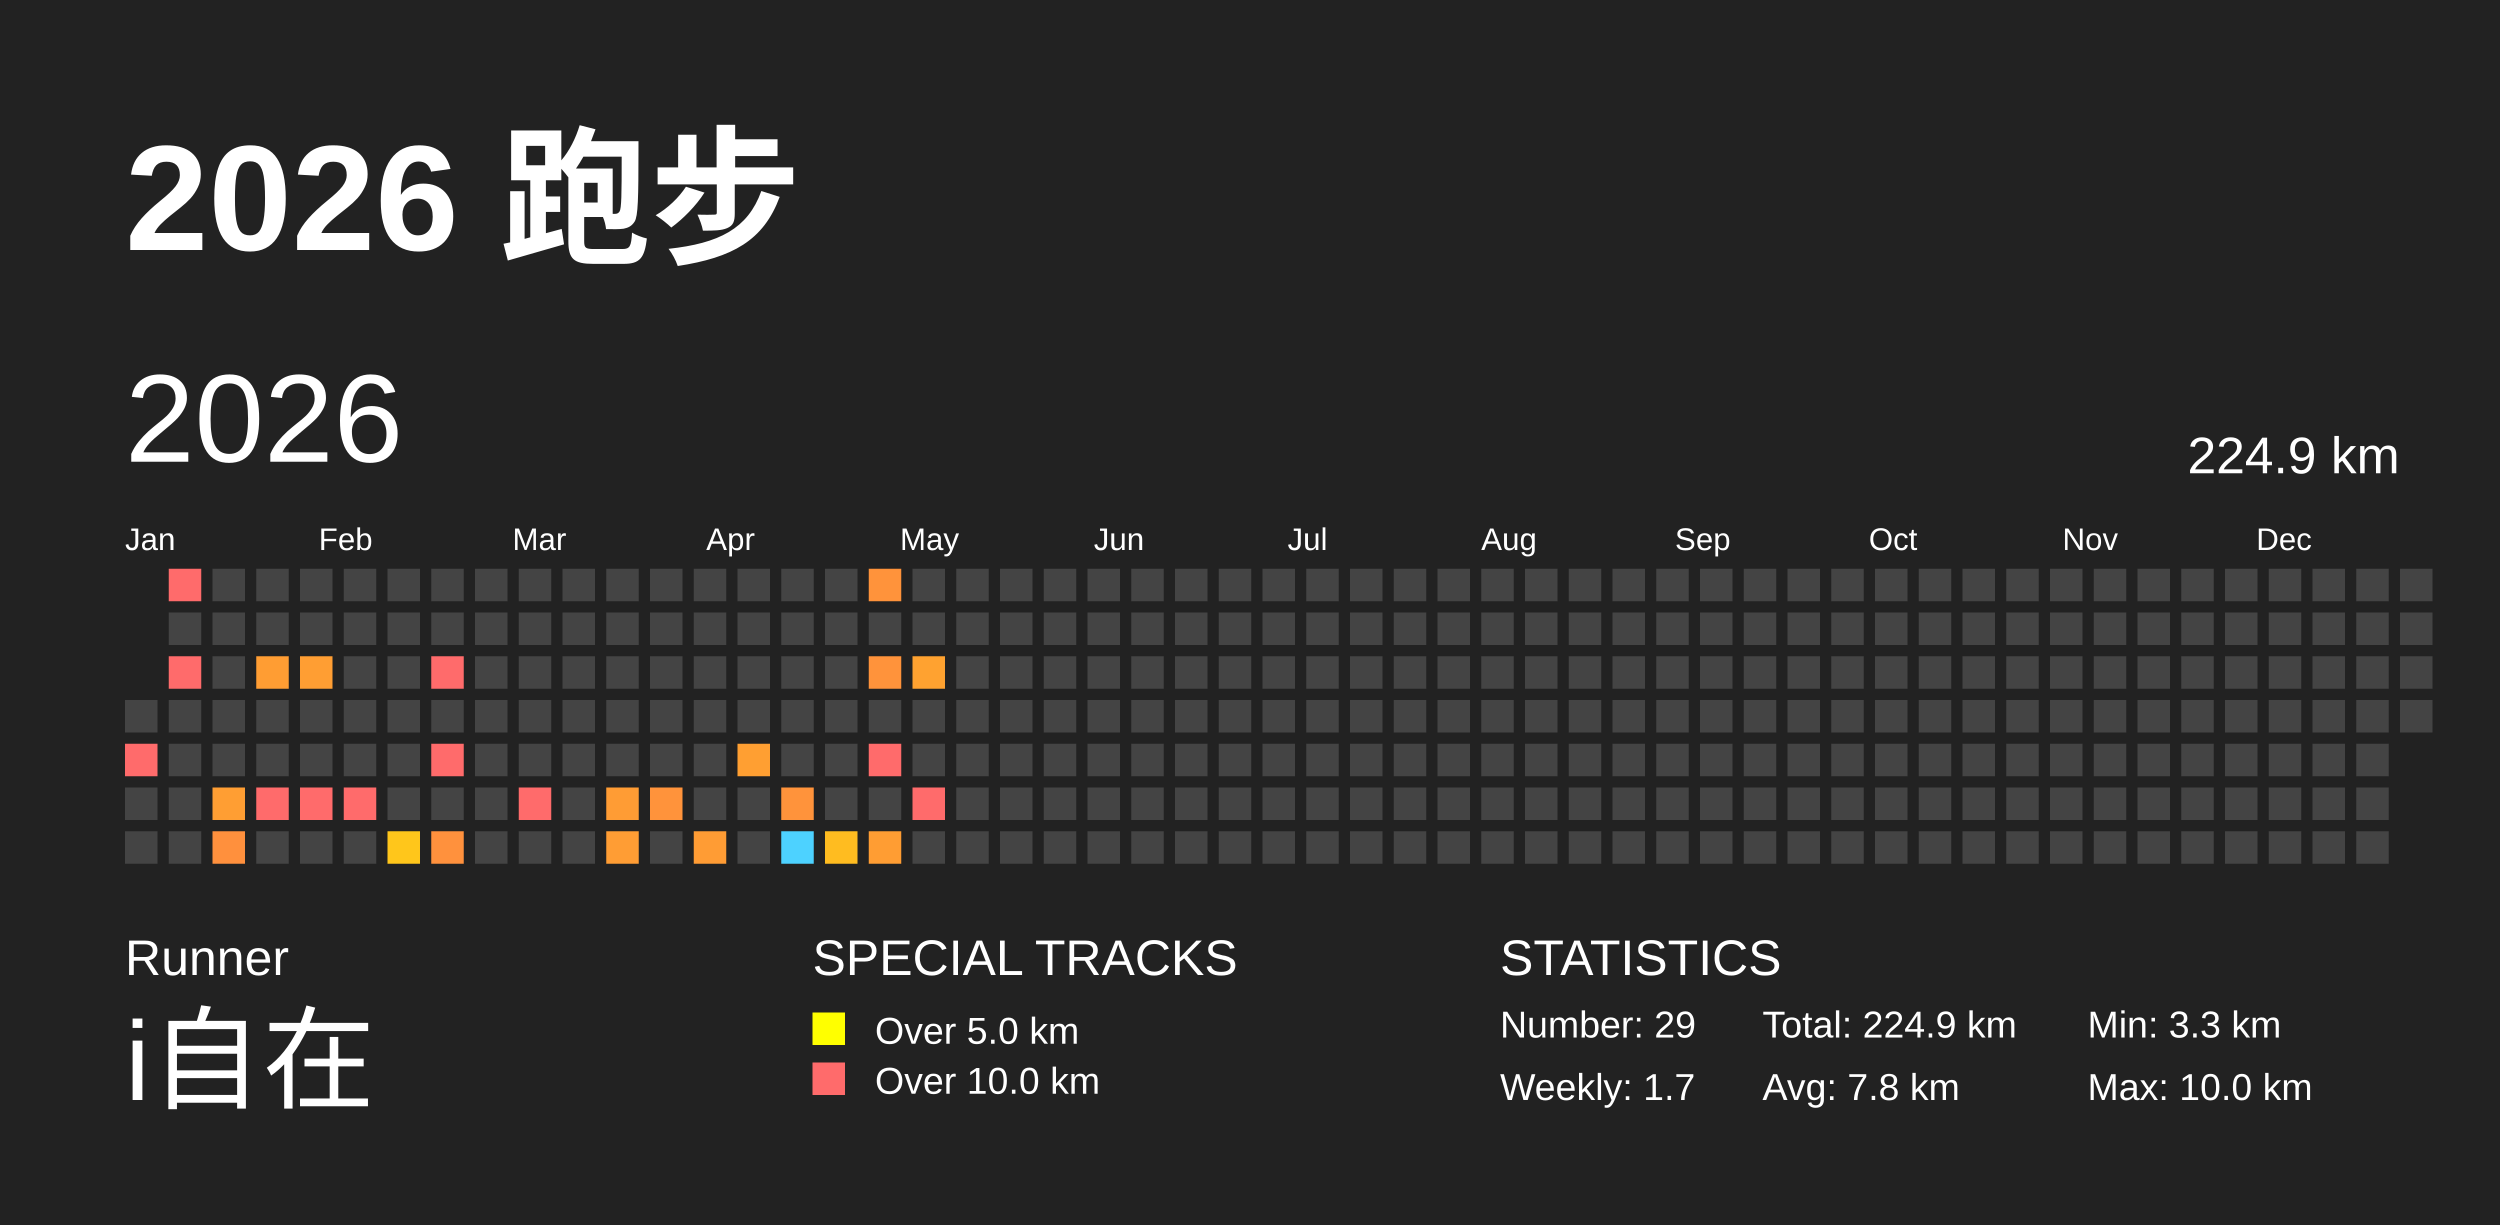
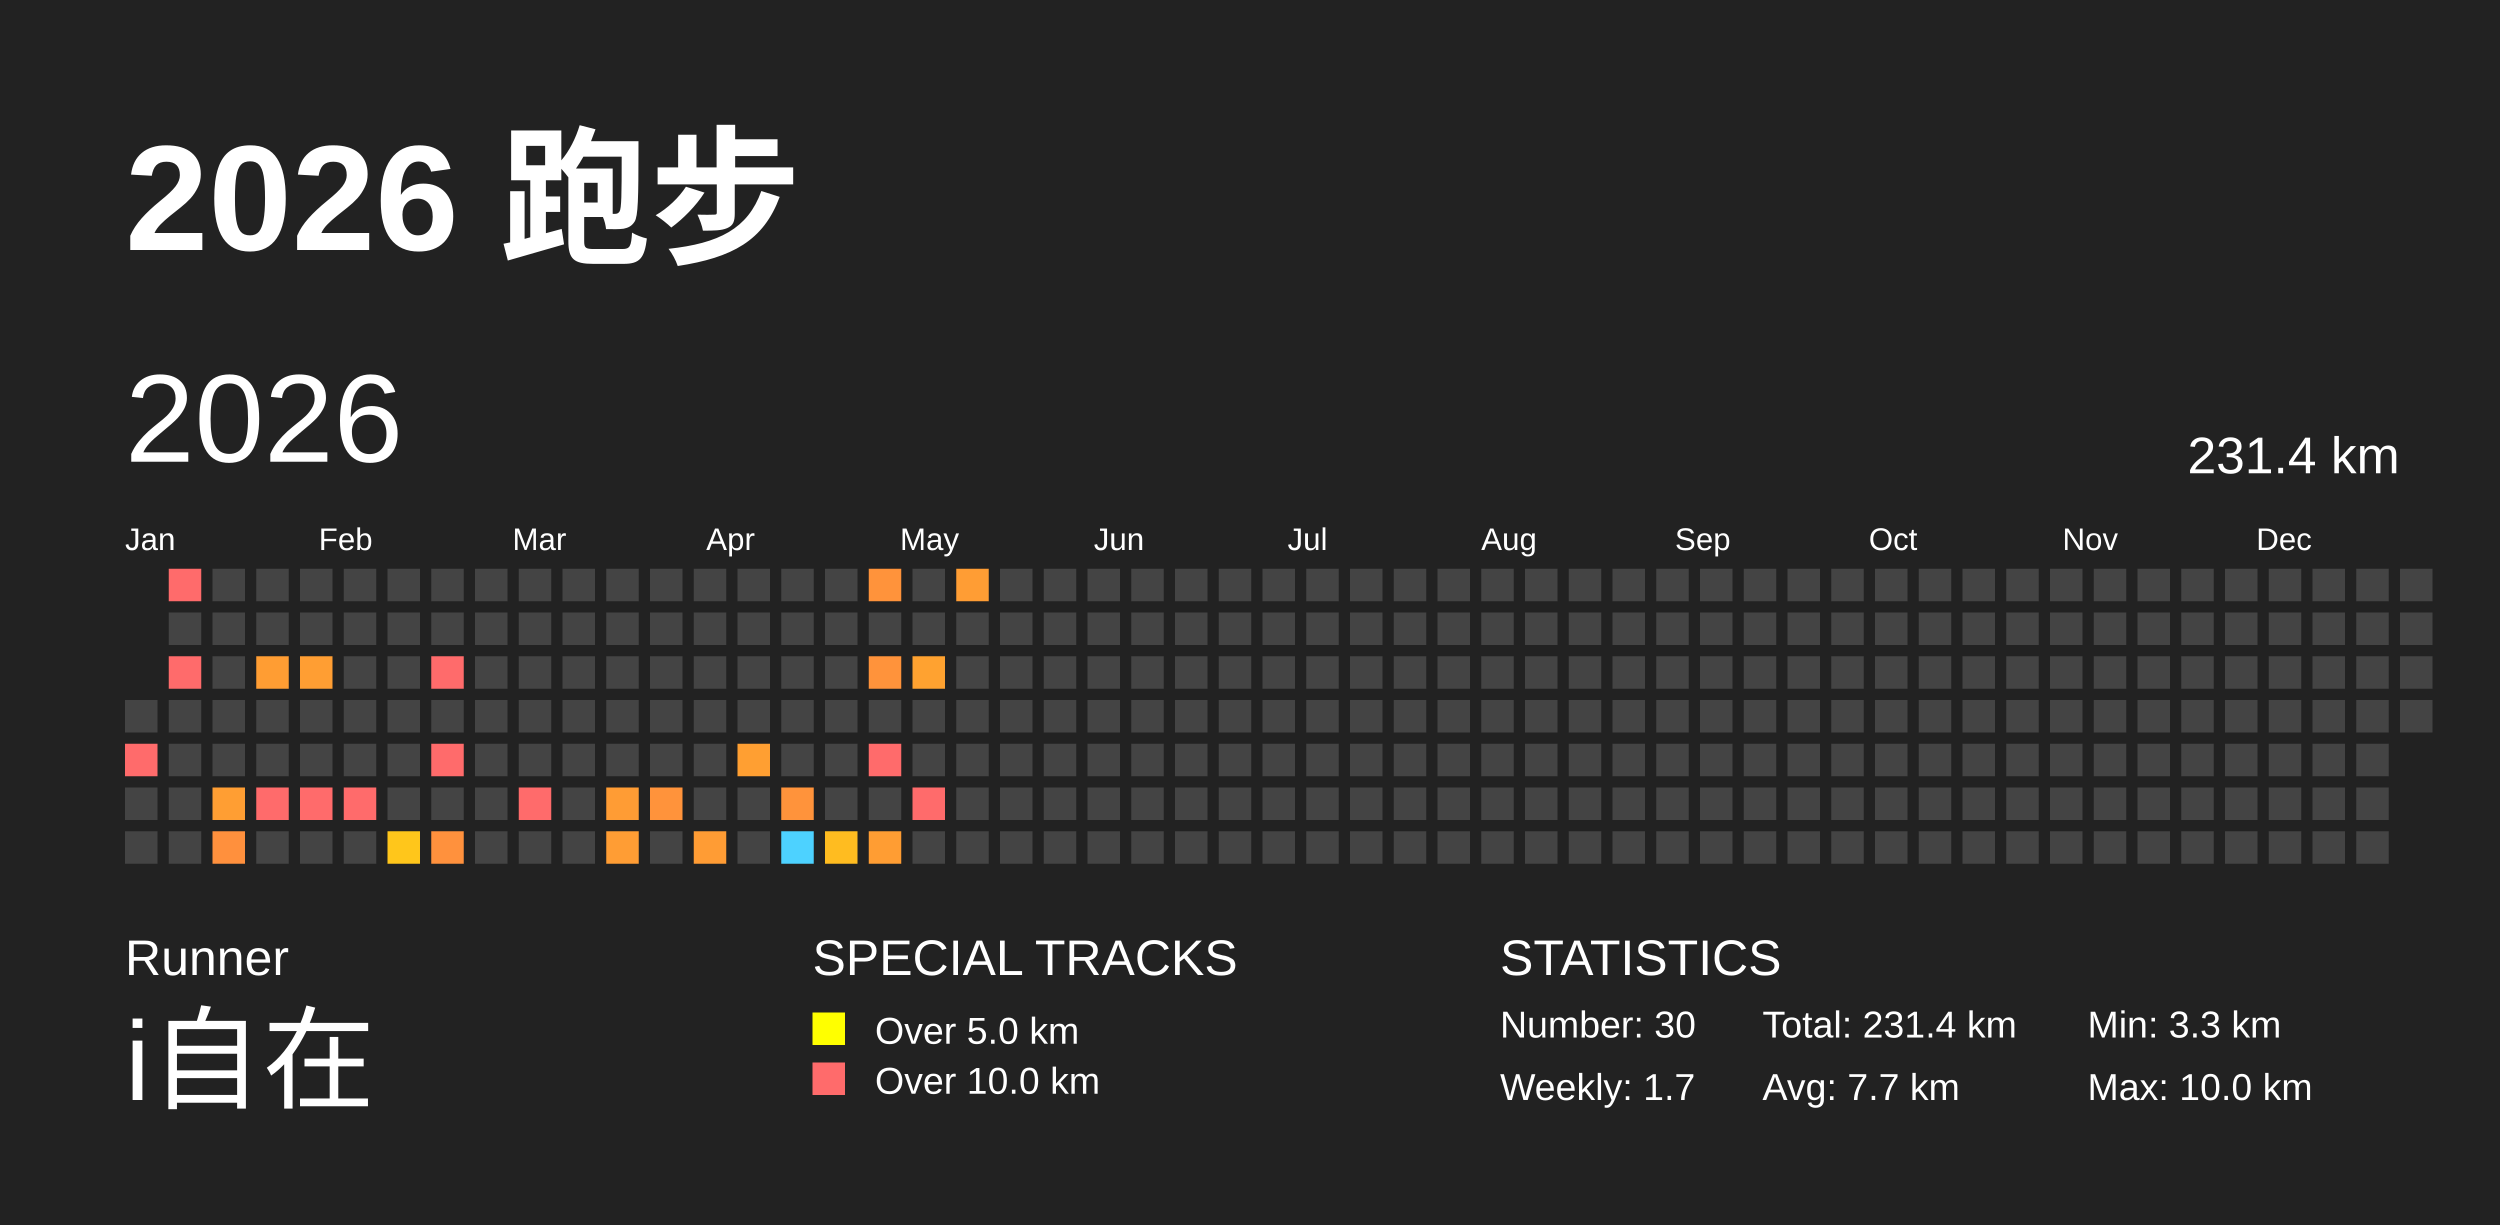
<svg xmlns="http://www.w3.org/2000/svg" baseProfile="full" height="98mm" version="1.1" viewBox="0,0,200,98" width="200mm">
  <defs />
  <rect fill="#222222" height="98" width="200" x="0" y="0" />
  <text fill="#FFFFFF" style="font-size:12px; font-family:Arial; font-weight:bold;" x="10" y="20">2026 跑步</text>
  <text fill="#FFFFFF" style="font-size:4px; font-family:Arial" x="10" y="78">Runner</text>
  <text fill="#FFFFFF" style="font-size:9px; font-family:Arial" x="10" y="88">i自在</text>
  <text fill="#FFFFFF" style="font-size:4px; font-family:Arial" x="65" y="78">SPECIAL TRACKS</text>
  <rect fill="#FFFF00" height="2.6" width="2.6" x="65" y="81" />
  <text fill="#FFFFFF" style="font-size:3px; font-family:Arial" x="70" y="83.5">Over 5.0 km</text>
  <rect fill="#FF6B6B" height="2.6" width="2.6" x="65" y="85" />
  <text fill="#FFFFFF" style="font-size:3px; font-family:Arial" x="70" y="87.5">Over 10.0 km</text>
  <text fill="#FFFFFF" style="font-size:4px; font-family:Arial" x="120" y="78">STATISTICS</text>
-   <text fill="#FFFFFF" style="font-size:3px; font-family:Arial" x="120" y="83">Number: 29</text>
+   <text fill="#FFFFFF" style="font-size:3px; font-family:Arial" x="120" y="83">Number: 30</text>
  <text fill="#FFFFFF" style="font-size:3px; font-family:Arial" x="120" y="88">Weekly: 1.7</text>
-   <text fill="#FFFFFF" style="font-size:3px; font-family:Arial" x="141" y="83">Total: 224.9 km</text>
-   <text fill="#FFFFFF" style="font-size:3px; font-family:Arial" x="141" y="88">Avg: 7.8 km</text>
+   <text fill="#FFFFFF" style="font-size:3px; font-family:Arial" x="141" y="83">Total: 231.4 km</text>
+   <text fill="#FFFFFF" style="font-size:3px; font-family:Arial" x="141" y="88">Avg: 7.7 km</text>
  <text fill="#FFFFFF" style="font-size:3px; font-family:Arial" x="167" y="83">Min: 3.3 km</text>
  <text fill="#FFFFFF" style="font-size:3px; font-family:Arial" x="167" y="88">Max: 10.0 km</text>
  <text dominant-baseline="hanging" fill="#FFFFFF" style="font-size:10.0px; font-family:Arial;" x="10" y="30">2026</text>
-   <text dominant-baseline="hanging" fill="#FFFFFF" style="font-size:4.125px; font-family:Arial;" x="175" y="35">224.9 km</text>
+   <text dominant-baseline="hanging" fill="#FFFFFF" style="font-size:4.125px; font-family:Arial;" x="175" y="35">231.4 km</text>
  <text fill="#FFFFFF" style="font-size:2.5px; font-family:Arial" x="10.0" y="44">Jan</text>
  <text fill="#FFFFFF" style="font-size:2.5px; font-family:Arial" x="25.5" y="44">Feb</text>
  <text fill="#FFFFFF" style="font-size:2.5px; font-family:Arial" x="41.0" y="44">Mar</text>
  <text fill="#FFFFFF" style="font-size:2.5px; font-family:Arial" x="56.5" y="44">Apr</text>
  <text fill="#FFFFFF" style="font-size:2.5px; font-family:Arial" x="72.0" y="44">May</text>
  <text fill="#FFFFFF" style="font-size:2.5px; font-family:Arial" x="87.5" y="44">Jun</text>
  <text fill="#FFFFFF" style="font-size:2.5px; font-family:Arial" x="103.0" y="44">Jul</text>
  <text fill="#FFFFFF" style="font-size:2.5px; font-family:Arial" x="118.5" y="44">Aug</text>
  <text fill="#FFFFFF" style="font-size:2.5px; font-family:Arial" x="134.0" y="44">Sep</text>
  <text fill="#FFFFFF" style="font-size:2.5px; font-family:Arial" x="149.5" y="44">Oct</text>
  <text fill="#FFFFFF" style="font-size:2.5px; font-family:Arial" x="165.0" y="44">Nov</text>
  <text fill="#FFFFFF" style="font-size:2.5px; font-family:Arial" x="180.5" y="44">Dec</text>
  <rect fill="#444444" height="2.6" width="2.6" x="10.0" y="56.0" />
  <rect fill="#FF6B6B" height="2.6" width="2.6" x="10.0" y="59.5" />
  <rect fill="#444444" height="2.6" width="2.6" x="10.0" y="63.0" />
  <rect fill="#444444" height="2.6" width="2.6" x="10.0" y="66.5" />
  <rect fill="#FF6B6B" height="2.6" width="2.6" x="13.5" y="45.5" />
  <rect fill="#444444" height="2.6" width="2.6" x="13.5" y="49.0" />
  <rect fill="#FF6B6B" height="2.6" width="2.6" x="13.5" y="52.5" />
  <rect fill="#444444" height="2.6" width="2.6" x="13.5" y="56.0" />
  <rect fill="#444444" height="2.6" width="2.6" x="13.5" y="59.5" />
  <rect fill="#444444" height="2.6" width="2.6" x="13.5" y="63.0" />
  <rect fill="#444444" height="2.6" width="2.6" x="13.5" y="66.5" />
  <rect fill="#444444" height="2.6" width="2.6" x="17.0" y="45.5" />
  <rect fill="#444444" height="2.6" width="2.6" x="17.0" y="49.0" />
  <rect fill="#444444" height="2.6" width="2.6" x="17.0" y="52.5" />
  <rect fill="#444444" height="2.6" width="2.6" x="17.0" y="56.0" />
  <rect fill="#444444" height="2.6" width="2.6" x="17.0" y="59.5" />
  <rect fill="#ff9e33" height="2.6" width="2.6" x="17.0" y="63.0" />
  <rect fill="#ff903d" height="2.6" width="2.6" x="17.0" y="66.5" />
  <rect fill="#444444" height="2.6" width="2.6" x="20.5" y="45.5" />
  <rect fill="#444444" height="2.6" width="2.6" x="20.5" y="49.0" />
  <rect fill="#ff9d33" height="2.6" width="2.6" x="20.5" y="52.5" />
  <rect fill="#444444" height="2.6" width="2.6" x="20.5" y="56.0" />
  <rect fill="#444444" height="2.6" width="2.6" x="20.5" y="59.5" />
  <rect fill="#FF6B6B" height="2.6" width="2.6" x="20.5" y="63.0" />
  <rect fill="#444444" height="2.6" width="2.6" x="20.5" y="66.5" />
  <rect fill="#444444" height="2.6" width="2.6" x="24.0" y="45.5" />
  <rect fill="#444444" height="2.6" width="2.6" x="24.0" y="49.0" />
  <rect fill="#ff9e33" height="2.6" width="2.6" x="24.0" y="52.5" />
  <rect fill="#444444" height="2.6" width="2.6" x="24.0" y="56.0" />
  <rect fill="#444444" height="2.6" width="2.6" x="24.0" y="59.5" />
  <rect fill="#FF6B6B" height="2.6" width="2.6" x="24.0" y="63.0" />
  <rect fill="#444444" height="2.6" width="2.6" x="24.0" y="66.5" />
  <rect fill="#444444" height="2.6" width="2.6" x="27.5" y="45.5" />
  <rect fill="#444444" height="2.6" width="2.6" x="27.5" y="49.0" />
  <rect fill="#444444" height="2.6" width="2.6" x="27.5" y="52.5" />
  <rect fill="#444444" height="2.6" width="2.6" x="27.5" y="56.0" />
  <rect fill="#444444" height="2.6" width="2.6" x="27.5" y="59.5" />
  <rect fill="#FF6B6B" height="2.6" width="2.6" x="27.5" y="63.0" />
  <rect fill="#444444" height="2.6" width="2.6" x="27.5" y="66.5" />
  <rect fill="#444444" height="2.6" width="2.6" x="31.0" y="45.5" />
  <rect fill="#444444" height="2.6" width="2.6" x="31.0" y="49.0" />
  <rect fill="#444444" height="2.6" width="2.6" x="31.0" y="52.5" />
  <rect fill="#444444" height="2.6" width="2.6" x="31.0" y="56.0" />
  <rect fill="#444444" height="2.6" width="2.6" x="31.0" y="59.5" />
  <rect fill="#444444" height="2.6" width="2.6" x="31.0" y="63.0" />
  <rect fill="#ffc61b" height="2.6" width="2.6" x="31.0" y="66.5" />
  <rect fill="#444444" height="2.6" width="2.6" x="34.5" y="45.5" />
  <rect fill="#444444" height="2.6" width="2.6" x="34.5" y="49.0" />
  <rect fill="#FF6B6B" height="2.6" width="2.6" x="34.5" y="52.5" />
  <rect fill="#444444" height="2.6" width="2.6" x="34.5" y="56.0" />
  <rect fill="#FF6B6B" height="2.6" width="2.6" x="34.5" y="59.5" />
  <rect fill="#444444" height="2.6" width="2.6" x="34.5" y="63.0" />
  <rect fill="#ff913d" height="2.6" width="2.6" x="34.5" y="66.5" />
  <rect fill="#444444" height="2.6" width="2.6" x="38.0" y="45.5" />
  <rect fill="#444444" height="2.6" width="2.6" x="38.0" y="49.0" />
  <rect fill="#444444" height="2.6" width="2.6" x="38.0" y="52.5" />
  <rect fill="#444444" height="2.6" width="2.6" x="38.0" y="56.0" />
  <rect fill="#444444" height="2.6" width="2.6" x="38.0" y="59.5" />
  <rect fill="#444444" height="2.6" width="2.6" x="38.0" y="63.0" />
  <rect fill="#444444" height="2.6" width="2.6" x="38.0" y="66.5" />
  <rect fill="#444444" height="2.6" width="2.6" x="41.5" y="45.5" />
  <rect fill="#444444" height="2.6" width="2.6" x="41.5" y="49.0" />
  <rect fill="#444444" height="2.6" width="2.6" x="41.5" y="52.5" />
  <rect fill="#444444" height="2.6" width="2.6" x="41.5" y="56.0" />
  <rect fill="#444444" height="2.6" width="2.6" x="41.5" y="59.5" />
  <rect fill="#FF6B6B" height="2.6" width="2.6" x="41.5" y="63.0" />
  <rect fill="#444444" height="2.6" width="2.6" x="41.5" y="66.5" />
  <rect fill="#444444" height="2.6" width="2.6" x="45.0" y="45.5" />
  <rect fill="#444444" height="2.6" width="2.6" x="45.0" y="49.0" />
  <rect fill="#444444" height="2.6" width="2.6" x="45.0" y="52.5" />
  <rect fill="#444444" height="2.6" width="2.6" x="45.0" y="56.0" />
  <rect fill="#444444" height="2.6" width="2.6" x="45.0" y="59.5" />
  <rect fill="#444444" height="2.6" width="2.6" x="45.0" y="63.0" />
  <rect fill="#444444" height="2.6" width="2.6" x="45.0" y="66.5" />
  <rect fill="#444444" height="2.6" width="2.6" x="48.5" y="45.5" />
  <rect fill="#444444" height="2.6" width="2.6" x="48.5" y="49.0" />
  <rect fill="#444444" height="2.6" width="2.6" x="48.5" y="52.5" />
  <rect fill="#444444" height="2.6" width="2.6" x="48.5" y="56.0" />
  <rect fill="#444444" height="2.6" width="2.6" x="48.5" y="59.5" />
  <rect fill="#ff9c34" height="2.6" width="2.6" x="48.5" y="63.0" />
  <rect fill="#ff9d34" height="2.6" width="2.6" x="48.5" y="66.5" />
  <rect fill="#444444" height="2.6" width="2.6" x="52.0" y="45.5" />
  <rect fill="#444444" height="2.6" width="2.6" x="52.0" y="49.0" />
  <rect fill="#444444" height="2.6" width="2.6" x="52.0" y="52.5" />
  <rect fill="#444444" height="2.6" width="2.6" x="52.0" y="56.0" />
  <rect fill="#444444" height="2.6" width="2.6" x="52.0" y="59.5" />
  <rect fill="#ff933b" height="2.6" width="2.6" x="52.0" y="63.0" />
  <rect fill="#444444" height="2.6" width="2.6" x="52.0" y="66.5" />
  <rect fill="#444444" height="2.6" width="2.6" x="55.5" y="45.5" />
  <rect fill="#444444" height="2.6" width="2.6" x="55.5" y="49.0" />
  <rect fill="#444444" height="2.6" width="2.6" x="55.5" y="52.5" />
  <rect fill="#444444" height="2.6" width="2.6" x="55.5" y="56.0" />
  <rect fill="#444444" height="2.6" width="2.6" x="55.5" y="59.5" />
  <rect fill="#444444" height="2.6" width="2.6" x="55.5" y="63.0" />
  <rect fill="#ff9c34" height="2.6" width="2.6" x="55.5" y="66.5" />
  <rect fill="#444444" height="2.6" width="2.6" x="59.0" y="45.5" />
  <rect fill="#444444" height="2.6" width="2.6" x="59.0" y="49.0" />
  <rect fill="#444444" height="2.6" width="2.6" x="59.0" y="52.5" />
  <rect fill="#444444" height="2.6" width="2.6" x="59.0" y="56.0" />
  <rect fill="#ff9f32" height="2.6" width="2.6" x="59.0" y="59.5" />
  <rect fill="#444444" height="2.6" width="2.6" x="59.0" y="63.0" />
  <rect fill="#444444" height="2.6" width="2.6" x="59.0" y="66.5" />
  <rect fill="#444444" height="2.6" width="2.6" x="62.5" y="45.5" />
  <rect fill="#444444" height="2.6" width="2.6" x="62.5" y="49.0" />
  <rect fill="#444444" height="2.6" width="2.6" x="62.5" y="52.5" />
  <rect fill="#444444" height="2.6" width="2.6" x="62.5" y="56.0" />
  <rect fill="#444444" height="2.6" width="2.6" x="62.5" y="59.5" />
  <rect fill="#ff933b" height="2.6" width="2.6" x="62.5" y="63.0" />
  <rect fill="#4dd2ff" height="2.6" width="2.6" x="62.5" y="66.5" />
  <rect fill="#444444" height="2.6" width="2.6" x="66.0" y="45.5" />
  <rect fill="#444444" height="2.6" width="2.6" x="66.0" y="49.0" />
  <rect fill="#444444" height="2.6" width="2.6" x="66.0" y="52.5" />
  <rect fill="#444444" height="2.6" width="2.6" x="66.0" y="56.0" />
  <rect fill="#444444" height="2.6" width="2.6" x="66.0" y="59.5" />
  <rect fill="#444444" height="2.6" width="2.6" x="66.0" y="63.0" />
  <rect fill="#ffbc20" height="2.6" width="2.6" x="66.0" y="66.5" />
  <rect fill="#ff933b" height="2.6" width="2.6" x="69.5" y="45.5" />
  <rect fill="#444444" height="2.6" width="2.6" x="69.5" y="49.0" />
  <rect fill="#ff933b" height="2.6" width="2.6" x="69.5" y="52.5" />
  <rect fill="#444444" height="2.6" width="2.6" x="69.5" y="56.0" />
  <rect fill="#FF6B6B" height="2.6" width="2.6" x="69.5" y="59.5" />
  <rect fill="#444444" height="2.6" width="2.6" x="69.5" y="63.0" />
  <rect fill="#ff9d33" height="2.6" width="2.6" x="69.5" y="66.5" />
  <rect fill="#444444" height="2.6" width="2.6" x="73.0" y="45.5" />
  <rect fill="#444444" height="2.6" width="2.6" x="73.0" y="49.0" />
  <rect fill="#ffa230" height="2.6" width="2.6" x="73.0" y="52.5" />
  <rect fill="#444444" height="2.6" width="2.6" x="73.0" y="56.0" />
  <rect fill="#444444" height="2.6" width="2.6" x="73.0" y="59.5" />
  <rect fill="#FF6B6B" height="2.6" width="2.6" x="73.0" y="63.0" />
  <rect fill="#444444" height="2.6" width="2.6" x="73.0" y="66.5" />
-   <rect fill="#444444" height="2.6" width="2.6" x="76.5" y="45.5" />
+   <rect fill="#ff9d34" height="2.6" width="2.6" x="76.5" y="45.5" />
  <rect fill="#444444" height="2.6" width="2.6" x="76.5" y="49.0" />
  <rect fill="#444444" height="2.6" width="2.6" x="76.5" y="52.5" />
  <rect fill="#444444" height="2.6" width="2.6" x="76.5" y="56.0" />
  <rect fill="#444444" height="2.6" width="2.6" x="76.5" y="59.5" />
  <rect fill="#444444" height="2.6" width="2.6" x="76.5" y="63.0" />
  <rect fill="#444444" height="2.6" width="2.6" x="76.5" y="66.5" />
  <rect fill="#444444" height="2.6" width="2.6" x="80.0" y="45.5" />
  <rect fill="#444444" height="2.6" width="2.6" x="80.0" y="49.0" />
  <rect fill="#444444" height="2.6" width="2.6" x="80.0" y="52.5" />
  <rect fill="#444444" height="2.6" width="2.6" x="80.0" y="56.0" />
  <rect fill="#444444" height="2.6" width="2.6" x="80.0" y="59.5" />
  <rect fill="#444444" height="2.6" width="2.6" x="80.0" y="63.0" />
  <rect fill="#444444" height="2.6" width="2.6" x="80.0" y="66.5" />
  <rect fill="#444444" height="2.6" width="2.6" x="83.5" y="45.5" />
  <rect fill="#444444" height="2.6" width="2.6" x="83.5" y="49.0" />
  <rect fill="#444444" height="2.6" width="2.6" x="83.5" y="52.5" />
  <rect fill="#444444" height="2.6" width="2.6" x="83.5" y="56.0" />
  <rect fill="#444444" height="2.6" width="2.6" x="83.5" y="59.5" />
  <rect fill="#444444" height="2.6" width="2.6" x="83.5" y="63.0" />
  <rect fill="#444444" height="2.6" width="2.6" x="83.5" y="66.5" />
  <rect fill="#444444" height="2.6" width="2.6" x="87.0" y="45.5" />
  <rect fill="#444444" height="2.6" width="2.6" x="87.0" y="49.0" />
  <rect fill="#444444" height="2.6" width="2.6" x="87.0" y="52.5" />
  <rect fill="#444444" height="2.6" width="2.6" x="87.0" y="56.0" />
  <rect fill="#444444" height="2.6" width="2.6" x="87.0" y="59.5" />
  <rect fill="#444444" height="2.6" width="2.6" x="87.0" y="63.0" />
  <rect fill="#444444" height="2.6" width="2.6" x="87.0" y="66.5" />
  <rect fill="#444444" height="2.6" width="2.6" x="90.5" y="45.5" />
  <rect fill="#444444" height="2.6" width="2.6" x="90.5" y="49.0" />
  <rect fill="#444444" height="2.6" width="2.6" x="90.5" y="52.5" />
  <rect fill="#444444" height="2.6" width="2.6" x="90.5" y="56.0" />
  <rect fill="#444444" height="2.6" width="2.6" x="90.5" y="59.5" />
  <rect fill="#444444" height="2.6" width="2.6" x="90.5" y="63.0" />
  <rect fill="#444444" height="2.6" width="2.6" x="90.5" y="66.5" />
  <rect fill="#444444" height="2.6" width="2.6" x="94.0" y="45.5" />
  <rect fill="#444444" height="2.6" width="2.6" x="94.0" y="49.0" />
  <rect fill="#444444" height="2.6" width="2.6" x="94.0" y="52.5" />
  <rect fill="#444444" height="2.6" width="2.6" x="94.0" y="56.0" />
  <rect fill="#444444" height="2.6" width="2.6" x="94.0" y="59.5" />
  <rect fill="#444444" height="2.6" width="2.6" x="94.0" y="63.0" />
  <rect fill="#444444" height="2.6" width="2.6" x="94.0" y="66.5" />
  <rect fill="#444444" height="2.6" width="2.6" x="97.5" y="45.5" />
  <rect fill="#444444" height="2.6" width="2.6" x="97.5" y="49.0" />
  <rect fill="#444444" height="2.6" width="2.6" x="97.5" y="52.5" />
  <rect fill="#444444" height="2.6" width="2.6" x="97.5" y="56.0" />
  <rect fill="#444444" height="2.6" width="2.6" x="97.5" y="59.5" />
  <rect fill="#444444" height="2.6" width="2.6" x="97.5" y="63.0" />
  <rect fill="#444444" height="2.6" width="2.6" x="97.5" y="66.5" />
  <rect fill="#444444" height="2.6" width="2.6" x="101.0" y="45.5" />
  <rect fill="#444444" height="2.6" width="2.6" x="101.0" y="49.0" />
  <rect fill="#444444" height="2.6" width="2.6" x="101.0" y="52.5" />
  <rect fill="#444444" height="2.6" width="2.6" x="101.0" y="56.0" />
  <rect fill="#444444" height="2.6" width="2.6" x="101.0" y="59.5" />
  <rect fill="#444444" height="2.6" width="2.6" x="101.0" y="63.0" />
  <rect fill="#444444" height="2.6" width="2.6" x="101.0" y="66.5" />
  <rect fill="#444444" height="2.6" width="2.6" x="104.5" y="45.5" />
  <rect fill="#444444" height="2.6" width="2.6" x="104.5" y="49.0" />
  <rect fill="#444444" height="2.6" width="2.6" x="104.5" y="52.5" />
  <rect fill="#444444" height="2.6" width="2.6" x="104.5" y="56.0" />
  <rect fill="#444444" height="2.6" width="2.6" x="104.5" y="59.5" />
  <rect fill="#444444" height="2.6" width="2.6" x="104.5" y="63.0" />
  <rect fill="#444444" height="2.6" width="2.6" x="104.5" y="66.5" />
  <rect fill="#444444" height="2.6" width="2.6" x="108.0" y="45.5" />
  <rect fill="#444444" height="2.6" width="2.6" x="108.0" y="49.0" />
  <rect fill="#444444" height="2.6" width="2.6" x="108.0" y="52.5" />
  <rect fill="#444444" height="2.6" width="2.6" x="108.0" y="56.0" />
  <rect fill="#444444" height="2.6" width="2.6" x="108.0" y="59.5" />
  <rect fill="#444444" height="2.6" width="2.6" x="108.0" y="63.0" />
  <rect fill="#444444" height="2.6" width="2.6" x="108.0" y="66.5" />
  <rect fill="#444444" height="2.6" width="2.6" x="111.5" y="45.5" />
  <rect fill="#444444" height="2.6" width="2.6" x="111.5" y="49.0" />
  <rect fill="#444444" height="2.6" width="2.6" x="111.5" y="52.5" />
  <rect fill="#444444" height="2.6" width="2.6" x="111.5" y="56.0" />
  <rect fill="#444444" height="2.6" width="2.6" x="111.5" y="59.5" />
  <rect fill="#444444" height="2.6" width="2.6" x="111.5" y="63.0" />
  <rect fill="#444444" height="2.6" width="2.6" x="111.5" y="66.5" />
  <rect fill="#444444" height="2.6" width="2.6" x="115.0" y="45.5" />
  <rect fill="#444444" height="2.6" width="2.6" x="115.0" y="49.0" />
  <rect fill="#444444" height="2.6" width="2.6" x="115.0" y="52.5" />
  <rect fill="#444444" height="2.6" width="2.6" x="115.0" y="56.0" />
  <rect fill="#444444" height="2.6" width="2.6" x="115.0" y="59.5" />
  <rect fill="#444444" height="2.6" width="2.6" x="115.0" y="63.0" />
  <rect fill="#444444" height="2.6" width="2.6" x="115.0" y="66.5" />
  <rect fill="#444444" height="2.6" width="2.6" x="118.5" y="45.5" />
  <rect fill="#444444" height="2.6" width="2.6" x="118.5" y="49.0" />
  <rect fill="#444444" height="2.6" width="2.6" x="118.5" y="52.5" />
  <rect fill="#444444" height="2.6" width="2.6" x="118.5" y="56.0" />
  <rect fill="#444444" height="2.6" width="2.6" x="118.5" y="59.5" />
  <rect fill="#444444" height="2.6" width="2.6" x="118.5" y="63.0" />
  <rect fill="#444444" height="2.6" width="2.6" x="118.5" y="66.5" />
  <rect fill="#444444" height="2.6" width="2.6" x="122.0" y="45.5" />
  <rect fill="#444444" height="2.6" width="2.6" x="122.0" y="49.0" />
  <rect fill="#444444" height="2.6" width="2.6" x="122.0" y="52.5" />
  <rect fill="#444444" height="2.6" width="2.6" x="122.0" y="56.0" />
  <rect fill="#444444" height="2.6" width="2.6" x="122.0" y="59.5" />
  <rect fill="#444444" height="2.6" width="2.6" x="122.0" y="63.0" />
  <rect fill="#444444" height="2.6" width="2.6" x="122.0" y="66.5" />
  <rect fill="#444444" height="2.6" width="2.6" x="125.5" y="45.5" />
  <rect fill="#444444" height="2.6" width="2.6" x="125.5" y="49.0" />
  <rect fill="#444444" height="2.6" width="2.6" x="125.5" y="52.5" />
  <rect fill="#444444" height="2.6" width="2.6" x="125.5" y="56.0" />
  <rect fill="#444444" height="2.6" width="2.6" x="125.5" y="59.5" />
  <rect fill="#444444" height="2.6" width="2.6" x="125.5" y="63.0" />
  <rect fill="#444444" height="2.6" width="2.6" x="125.5" y="66.5" />
  <rect fill="#444444" height="2.6" width="2.6" x="129.0" y="45.5" />
  <rect fill="#444444" height="2.6" width="2.6" x="129.0" y="49.0" />
  <rect fill="#444444" height="2.6" width="2.6" x="129.0" y="52.5" />
  <rect fill="#444444" height="2.6" width="2.6" x="129.0" y="56.0" />
  <rect fill="#444444" height="2.6" width="2.6" x="129.0" y="59.5" />
  <rect fill="#444444" height="2.6" width="2.6" x="129.0" y="63.0" />
  <rect fill="#444444" height="2.6" width="2.6" x="129.0" y="66.5" />
  <rect fill="#444444" height="2.6" width="2.6" x="132.5" y="45.5" />
  <rect fill="#444444" height="2.6" width="2.6" x="132.5" y="49.0" />
  <rect fill="#444444" height="2.6" width="2.6" x="132.5" y="52.5" />
  <rect fill="#444444" height="2.6" width="2.6" x="132.5" y="56.0" />
  <rect fill="#444444" height="2.6" width="2.6" x="132.5" y="59.5" />
  <rect fill="#444444" height="2.6" width="2.6" x="132.5" y="63.0" />
  <rect fill="#444444" height="2.6" width="2.6" x="132.5" y="66.5" />
  <rect fill="#444444" height="2.6" width="2.6" x="136.0" y="45.5" />
  <rect fill="#444444" height="2.6" width="2.6" x="136.0" y="49.0" />
  <rect fill="#444444" height="2.6" width="2.6" x="136.0" y="52.5" />
  <rect fill="#444444" height="2.6" width="2.6" x="136.0" y="56.0" />
  <rect fill="#444444" height="2.6" width="2.6" x="136.0" y="59.5" />
  <rect fill="#444444" height="2.6" width="2.6" x="136.0" y="63.0" />
  <rect fill="#444444" height="2.6" width="2.6" x="136.0" y="66.5" />
  <rect fill="#444444" height="2.6" width="2.6" x="139.5" y="45.5" />
  <rect fill="#444444" height="2.6" width="2.6" x="139.5" y="49.0" />
  <rect fill="#444444" height="2.6" width="2.6" x="139.5" y="52.5" />
  <rect fill="#444444" height="2.6" width="2.6" x="139.5" y="56.0" />
  <rect fill="#444444" height="2.6" width="2.6" x="139.5" y="59.5" />
  <rect fill="#444444" height="2.6" width="2.6" x="139.5" y="63.0" />
  <rect fill="#444444" height="2.6" width="2.6" x="139.5" y="66.5" />
  <rect fill="#444444" height="2.6" width="2.6" x="143.0" y="45.5" />
  <rect fill="#444444" height="2.6" width="2.6" x="143.0" y="49.0" />
  <rect fill="#444444" height="2.6" width="2.6" x="143.0" y="52.5" />
  <rect fill="#444444" height="2.6" width="2.6" x="143.0" y="56.0" />
  <rect fill="#444444" height="2.6" width="2.6" x="143.0" y="59.5" />
  <rect fill="#444444" height="2.6" width="2.6" x="143.0" y="63.0" />
  <rect fill="#444444" height="2.6" width="2.6" x="143.0" y="66.5" />
  <rect fill="#444444" height="2.6" width="2.6" x="146.5" y="45.5" />
  <rect fill="#444444" height="2.6" width="2.6" x="146.5" y="49.0" />
  <rect fill="#444444" height="2.6" width="2.6" x="146.5" y="52.5" />
  <rect fill="#444444" height="2.6" width="2.6" x="146.5" y="56.0" />
  <rect fill="#444444" height="2.6" width="2.6" x="146.5" y="59.5" />
  <rect fill="#444444" height="2.6" width="2.6" x="146.5" y="63.0" />
  <rect fill="#444444" height="2.6" width="2.6" x="146.5" y="66.5" />
  <rect fill="#444444" height="2.6" width="2.6" x="150.0" y="45.5" />
  <rect fill="#444444" height="2.6" width="2.6" x="150.0" y="49.0" />
  <rect fill="#444444" height="2.6" width="2.6" x="150.0" y="52.5" />
  <rect fill="#444444" height="2.6" width="2.6" x="150.0" y="56.0" />
  <rect fill="#444444" height="2.6" width="2.6" x="150.0" y="59.5" />
  <rect fill="#444444" height="2.6" width="2.6" x="150.0" y="63.0" />
  <rect fill="#444444" height="2.6" width="2.6" x="150.0" y="66.5" />
  <rect fill="#444444" height="2.6" width="2.6" x="153.5" y="45.5" />
  <rect fill="#444444" height="2.6" width="2.6" x="153.5" y="49.0" />
  <rect fill="#444444" height="2.6" width="2.6" x="153.5" y="52.5" />
  <rect fill="#444444" height="2.6" width="2.6" x="153.5" y="56.0" />
  <rect fill="#444444" height="2.6" width="2.6" x="153.5" y="59.5" />
  <rect fill="#444444" height="2.6" width="2.6" x="153.5" y="63.0" />
  <rect fill="#444444" height="2.6" width="2.6" x="153.5" y="66.5" />
  <rect fill="#444444" height="2.6" width="2.6" x="157.0" y="45.5" />
  <rect fill="#444444" height="2.6" width="2.6" x="157.0" y="49.0" />
  <rect fill="#444444" height="2.6" width="2.6" x="157.0" y="52.5" />
  <rect fill="#444444" height="2.6" width="2.6" x="157.0" y="56.0" />
  <rect fill="#444444" height="2.6" width="2.6" x="157.0" y="59.5" />
  <rect fill="#444444" height="2.6" width="2.6" x="157.0" y="63.0" />
  <rect fill="#444444" height="2.6" width="2.6" x="157.0" y="66.5" />
  <rect fill="#444444" height="2.6" width="2.6" x="160.5" y="45.5" />
  <rect fill="#444444" height="2.6" width="2.6" x="160.5" y="49.0" />
  <rect fill="#444444" height="2.6" width="2.6" x="160.5" y="52.5" />
  <rect fill="#444444" height="2.6" width="2.6" x="160.5" y="56.0" />
  <rect fill="#444444" height="2.6" width="2.6" x="160.5" y="59.5" />
  <rect fill="#444444" height="2.6" width="2.6" x="160.5" y="63.0" />
  <rect fill="#444444" height="2.6" width="2.6" x="160.5" y="66.5" />
  <rect fill="#444444" height="2.6" width="2.6" x="164.0" y="45.5" />
  <rect fill="#444444" height="2.6" width="2.6" x="164.0" y="49.0" />
  <rect fill="#444444" height="2.6" width="2.6" x="164.0" y="52.5" />
  <rect fill="#444444" height="2.6" width="2.6" x="164.0" y="56.0" />
  <rect fill="#444444" height="2.6" width="2.6" x="164.0" y="59.5" />
  <rect fill="#444444" height="2.6" width="2.6" x="164.0" y="63.0" />
  <rect fill="#444444" height="2.6" width="2.6" x="164.0" y="66.5" />
  <rect fill="#444444" height="2.6" width="2.6" x="167.5" y="45.5" />
  <rect fill="#444444" height="2.6" width="2.6" x="167.5" y="49.0" />
  <rect fill="#444444" height="2.6" width="2.6" x="167.5" y="52.5" />
  <rect fill="#444444" height="2.6" width="2.6" x="167.5" y="56.0" />
  <rect fill="#444444" height="2.6" width="2.6" x="167.5" y="59.5" />
  <rect fill="#444444" height="2.6" width="2.6" x="167.5" y="63.0" />
  <rect fill="#444444" height="2.6" width="2.6" x="167.5" y="66.5" />
  <rect fill="#444444" height="2.6" width="2.6" x="171.0" y="45.5" />
  <rect fill="#444444" height="2.6" width="2.6" x="171.0" y="49.0" />
  <rect fill="#444444" height="2.6" width="2.6" x="171.0" y="52.5" />
  <rect fill="#444444" height="2.6" width="2.6" x="171.0" y="56.0" />
  <rect fill="#444444" height="2.6" width="2.6" x="171.0" y="59.5" />
  <rect fill="#444444" height="2.6" width="2.6" x="171.0" y="63.0" />
  <rect fill="#444444" height="2.6" width="2.6" x="171.0" y="66.5" />
  <rect fill="#444444" height="2.6" width="2.6" x="174.5" y="45.5" />
  <rect fill="#444444" height="2.6" width="2.6" x="174.5" y="49.0" />
  <rect fill="#444444" height="2.6" width="2.6" x="174.5" y="52.5" />
  <rect fill="#444444" height="2.6" width="2.6" x="174.5" y="56.0" />
  <rect fill="#444444" height="2.6" width="2.6" x="174.5" y="59.5" />
  <rect fill="#444444" height="2.6" width="2.6" x="174.5" y="63.0" />
  <rect fill="#444444" height="2.6" width="2.6" x="174.5" y="66.5" />
  <rect fill="#444444" height="2.6" width="2.6" x="178.0" y="45.5" />
  <rect fill="#444444" height="2.6" width="2.6" x="178.0" y="49.0" />
  <rect fill="#444444" height="2.6" width="2.6" x="178.0" y="52.5" />
  <rect fill="#444444" height="2.6" width="2.6" x="178.0" y="56.0" />
  <rect fill="#444444" height="2.6" width="2.6" x="178.0" y="59.5" />
  <rect fill="#444444" height="2.6" width="2.6" x="178.0" y="63.0" />
  <rect fill="#444444" height="2.6" width="2.6" x="178.0" y="66.5" />
  <rect fill="#444444" height="2.6" width="2.6" x="181.5" y="45.5" />
  <rect fill="#444444" height="2.6" width="2.6" x="181.5" y="49.0" />
  <rect fill="#444444" height="2.6" width="2.6" x="181.5" y="52.5" />
  <rect fill="#444444" height="2.6" width="2.6" x="181.5" y="56.0" />
  <rect fill="#444444" height="2.6" width="2.6" x="181.5" y="59.5" />
  <rect fill="#444444" height="2.6" width="2.6" x="181.5" y="63.0" />
  <rect fill="#444444" height="2.6" width="2.6" x="181.5" y="66.5" />
  <rect fill="#444444" height="2.6" width="2.6" x="185.0" y="45.5" />
  <rect fill="#444444" height="2.6" width="2.6" x="185.0" y="49.0" />
  <rect fill="#444444" height="2.6" width="2.6" x="185.0" y="52.5" />
  <rect fill="#444444" height="2.6" width="2.6" x="185.0" y="56.0" />
  <rect fill="#444444" height="2.6" width="2.6" x="185.0" y="59.5" />
  <rect fill="#444444" height="2.6" width="2.6" x="185.0" y="63.0" />
  <rect fill="#444444" height="2.6" width="2.6" x="185.0" y="66.5" />
  <rect fill="#444444" height="2.6" width="2.6" x="188.5" y="45.5" />
  <rect fill="#444444" height="2.6" width="2.6" x="188.5" y="49.0" />
  <rect fill="#444444" height="2.6" width="2.6" x="188.5" y="52.5" />
  <rect fill="#444444" height="2.6" width="2.6" x="188.5" y="56.0" />
  <rect fill="#444444" height="2.6" width="2.6" x="188.5" y="59.5" />
  <rect fill="#444444" height="2.6" width="2.6" x="188.5" y="63.0" />
  <rect fill="#444444" height="2.6" width="2.6" x="188.5" y="66.5" />
  <rect fill="#444444" height="2.6" width="2.6" x="192.0" y="45.5" />
  <rect fill="#444444" height="2.6" width="2.6" x="192.0" y="49.0" />
  <rect fill="#444444" height="2.6" width="2.6" x="192.0" y="52.5" />
  <rect fill="#444444" height="2.6" width="2.6" x="192.0" y="56.0" />
</svg>
